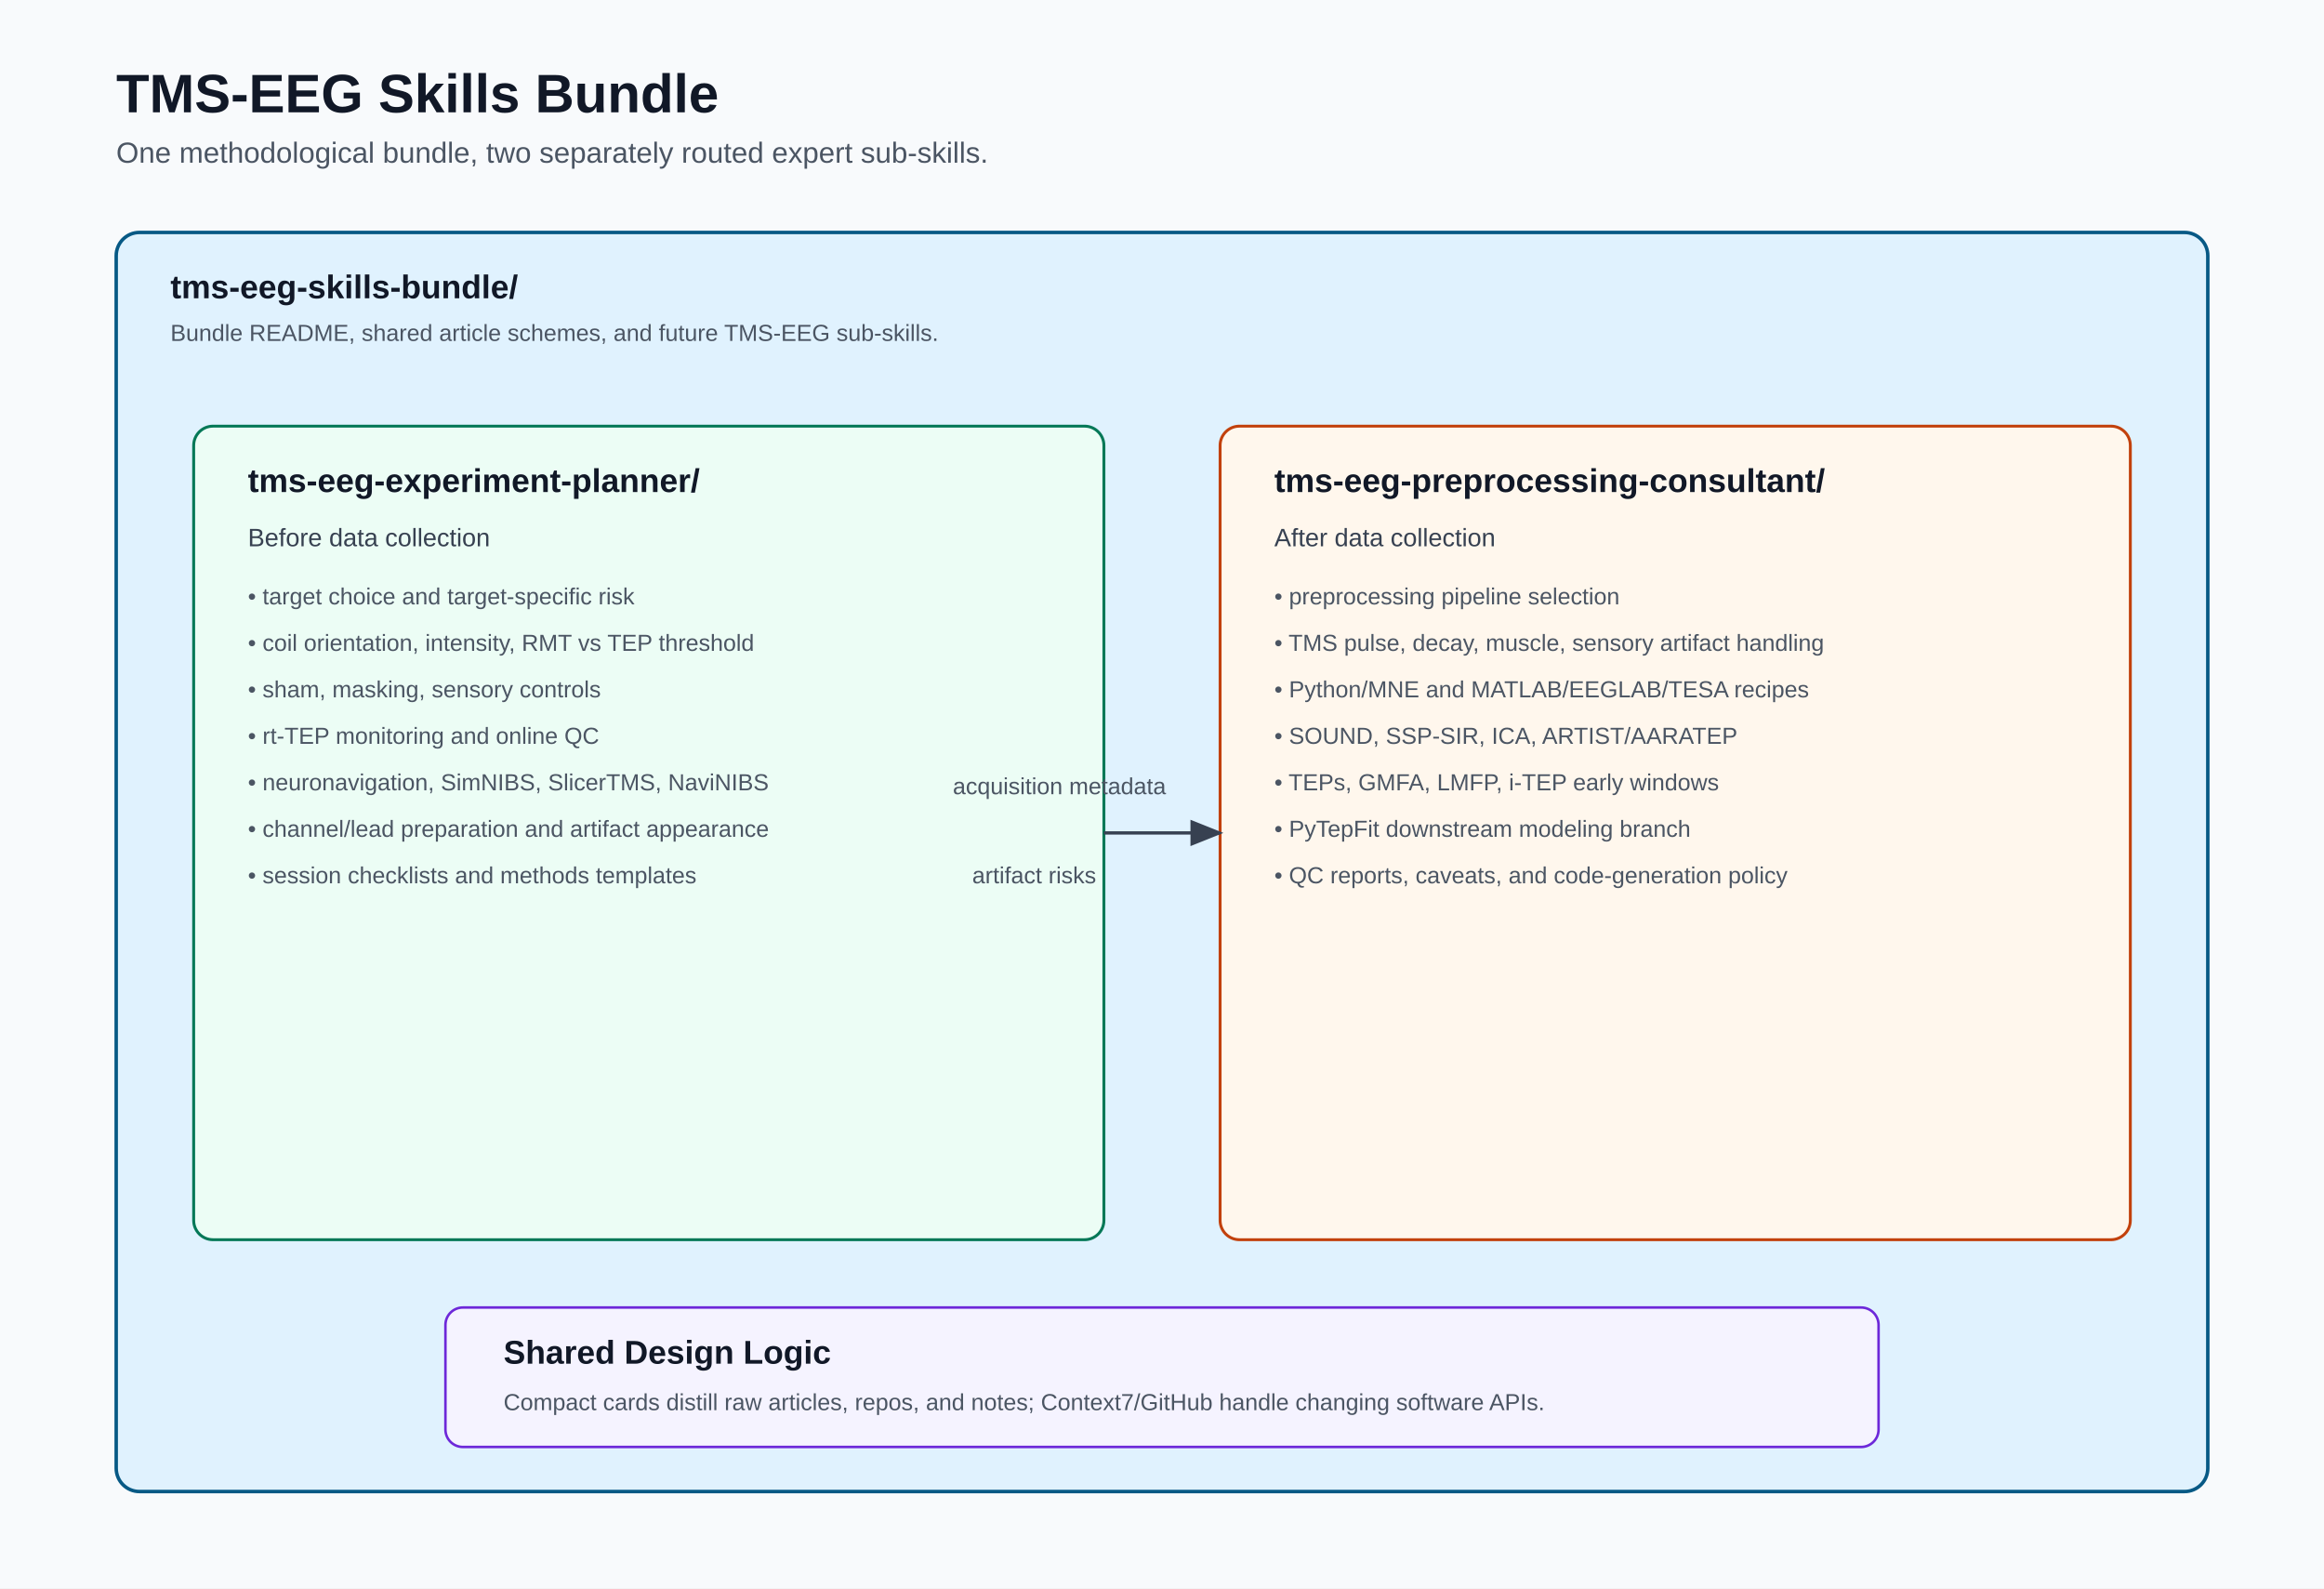
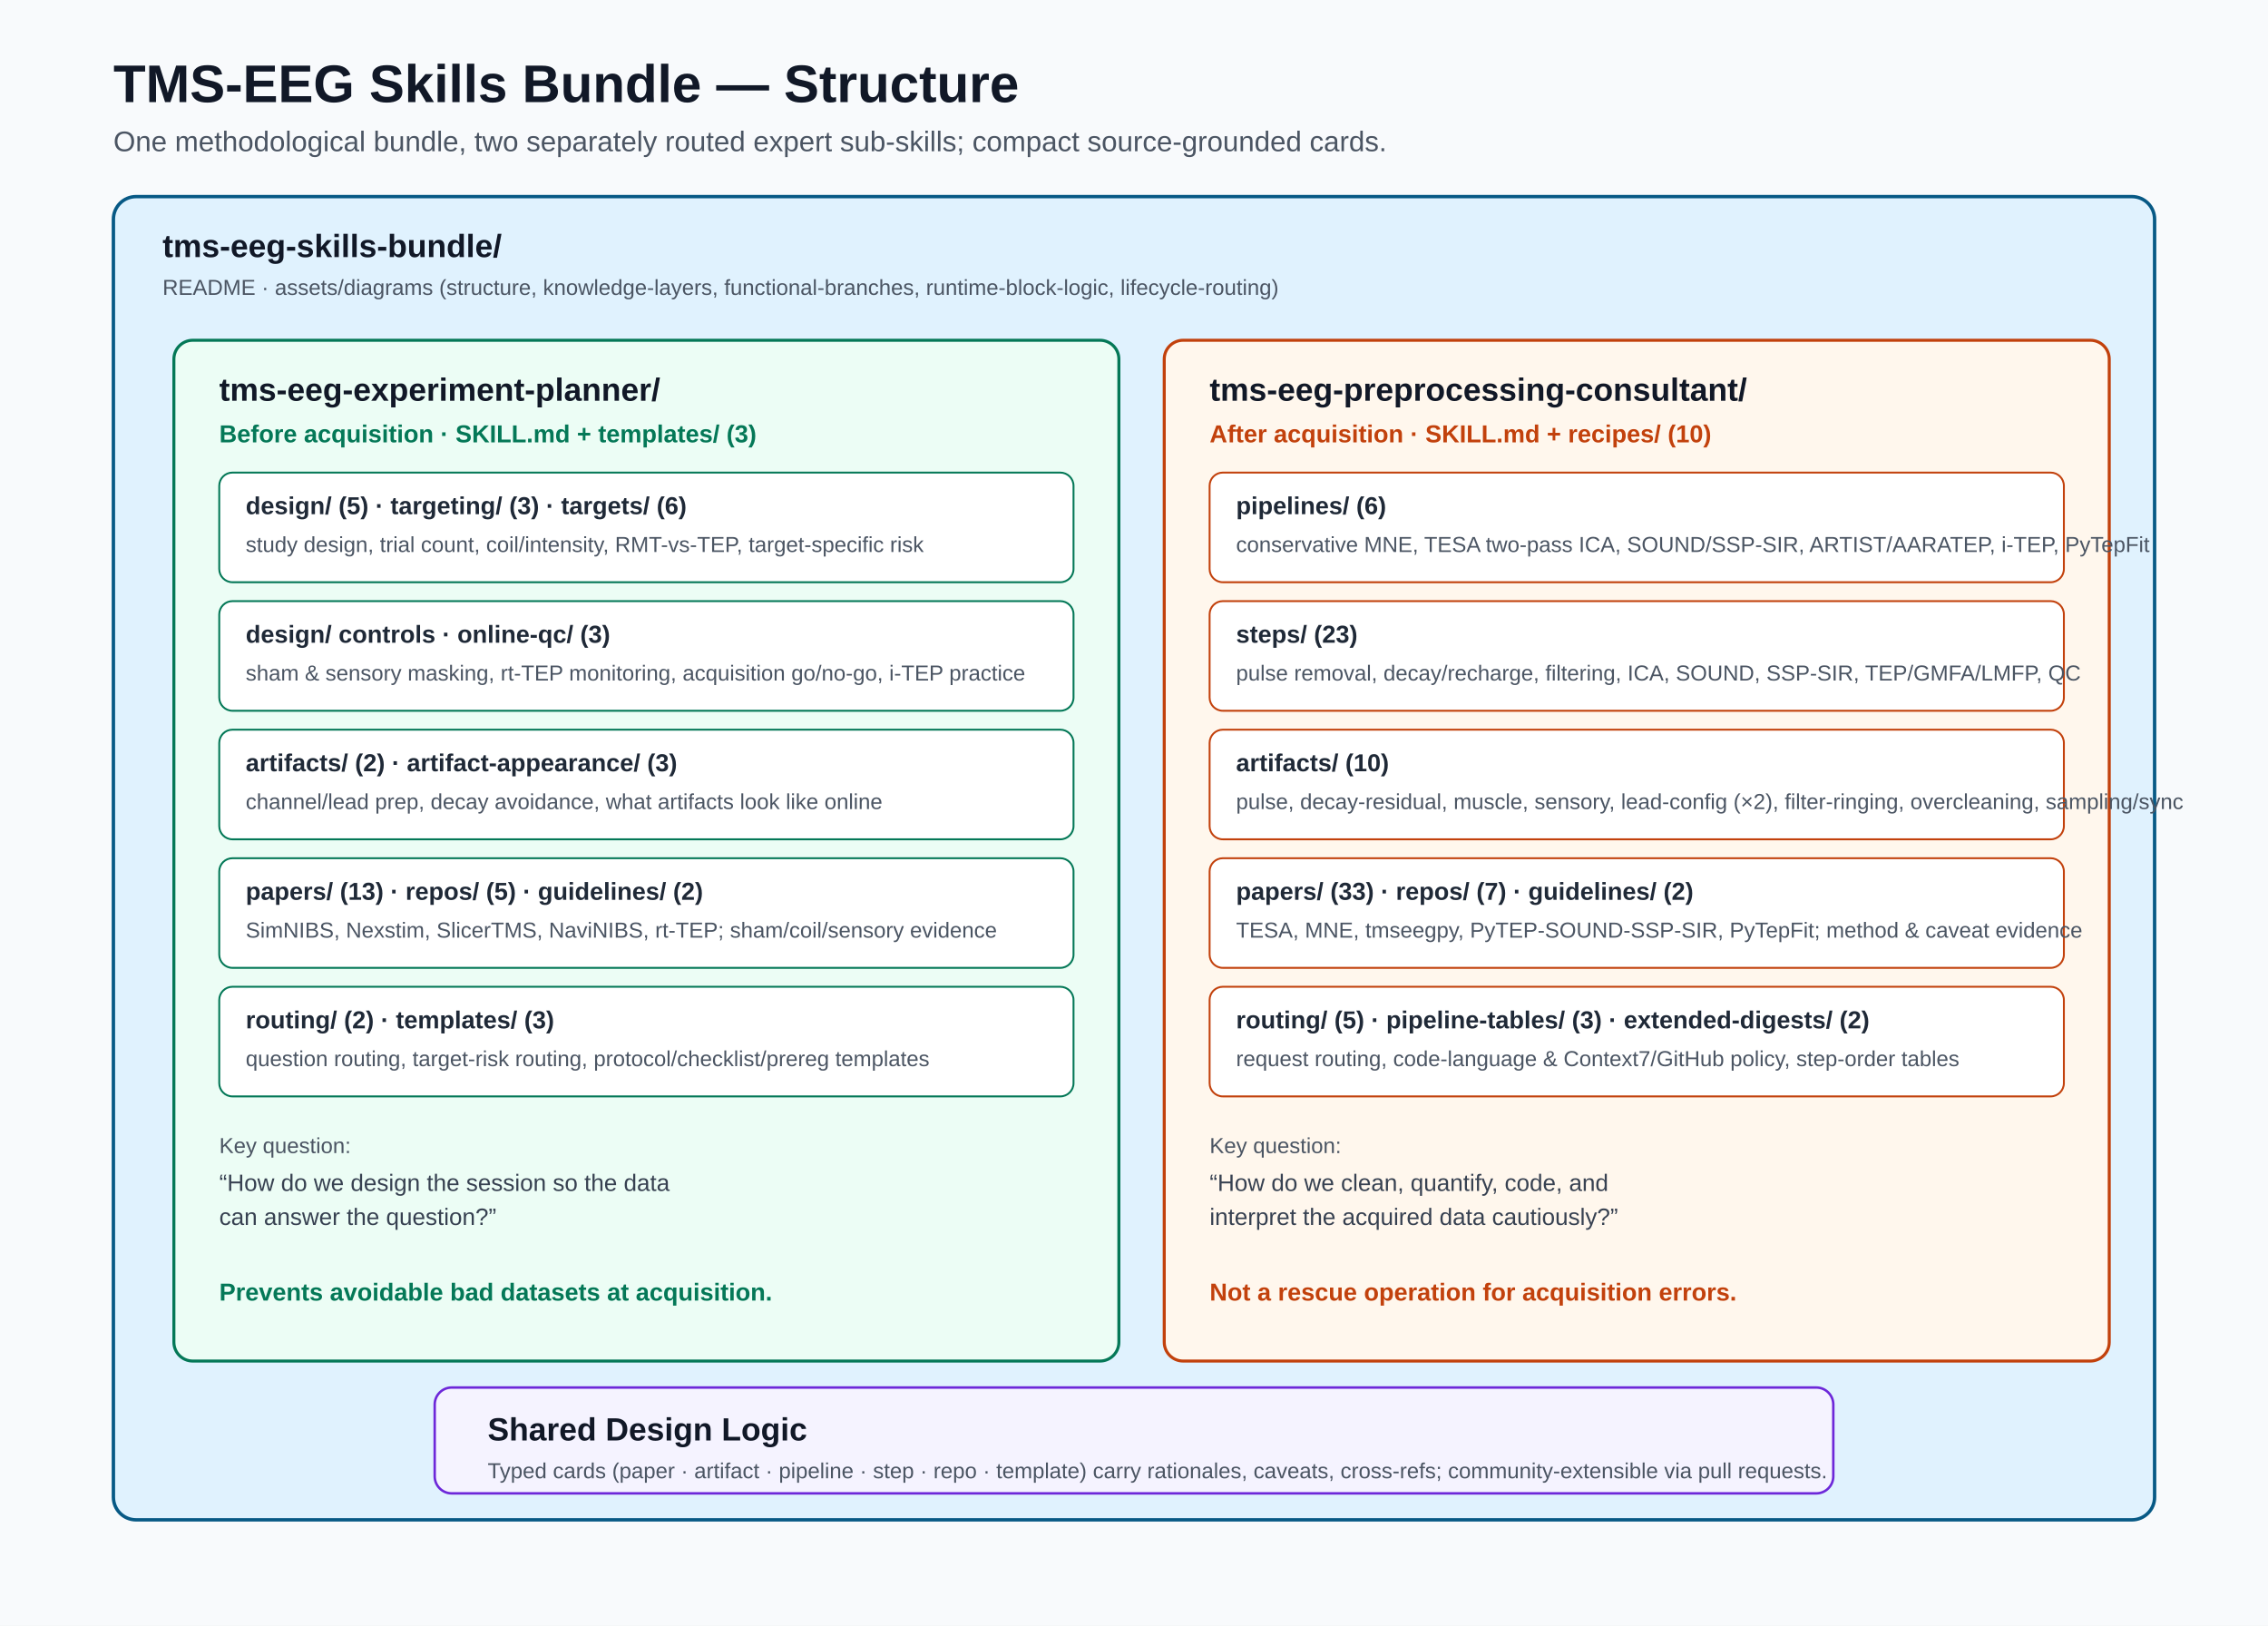
- <svg xmlns="http://www.w3.org/2000/svg" width="1200" height="820" viewBox="0 0 1200 820" role="img" aria-labelledby="title desc">
+ <svg xmlns="http://www.w3.org/2000/svg" width="1200" height="860" viewBox="0 0 1200 860" role="img" aria-labelledby="title desc">
  <defs>
    <style>
      .bg { fill: #f8fafc; }
      .title { font: 700 28px Arial, sans-serif; fill: #111827; }
      .subtitle { font: 400 15px Arial, sans-serif; fill: #4b5563; }
-       .box { fill: #ffffff; stroke: #1f2937; stroke-width: 1.4; rx: 10; }
-       .bundle { fill: #e0f2fe; stroke: #075985; stroke-width: 1.8; rx: 12; }
-       .planner { fill: #ecfdf5; stroke: #047857; stroke-width: 1.5; rx: 10; }
-       .prep { fill: #fff7ed; stroke: #c2410c; stroke-width: 1.5; rx: 10; }
-       .shared { fill: #f5f3ff; stroke: #6d28d9; stroke-width: 1.3; rx: 9; }
+       .bundle { fill: #e0f2fe; stroke: #075985; stroke-width: 1.8; }
+       .planner { fill: #ecfdf5; stroke: #047857; stroke-width: 1.6; }
+       .prep { fill: #fff7ed; stroke: #c2410c; stroke-width: 1.6; }
+       .shared { fill: #f5f3ff; stroke: #6d28d9; stroke-width: 1.3; }
+       .cat-p { fill: #ffffff; stroke: #047857; stroke-width: 1; }
+       .cat-c { fill: #ffffff; stroke: #c2410c; stroke-width: 1; }
      .label { font: 700 17px Arial, sans-serif; fill: #111827; }
-       .text { font: 400 13px Arial, sans-serif; fill: #374151; }
-       .small { font: 400 12px Arial, sans-serif; fill: #4b5563; }
-       .arrow { stroke: #374151; stroke-width: 1.7; fill: none; marker-end: url(#arrowhead); }
+       .sub { font: 700 13px Arial, sans-serif; fill: #1f2937; }
+       .text { font: 400 12.5px Arial, sans-serif; fill: #374151; }
+       .small { font: 400 11.5px Arial, sans-serif; fill: #4b5563; }
+       .badge { font: 700 11px Arial, sans-serif; fill: #ffffff; }
+       .stage-p { font: 700 13px Arial, sans-serif; fill: #047857; }
+       .stage-c { font: 700 13px Arial, sans-serif; fill: #c2410c; }
    </style>
-     <marker id="arrowhead" markerWidth="10" markerHeight="8" refX="9" refY="4" orient="auto">
-       <path d="M0,0 L10,4 L0,8 Z" fill="#374151" />
-     </marker>
  </defs>
-   <rect class="bg" x="0" y="0" width="1200" height="820" />
-   <text class="title" x="60" y="58">TMS-EEG Skills Bundle</text>
-   <text class="subtitle" x="60" y="84">One methodological bundle, two separately routed expert sub-skills.</text>
-   <rect class="bundle" x="60" y="120" width="1080" height="650" />
-   <text class="label" x="88" y="154">tms-eeg-skills-bundle/</text>
-   <text class="small" x="88" y="176">Bundle README, shared article schemes, and future TMS-EEG sub-skills.</text>
-   <rect class="planner" x="100" y="220" width="470" height="420" />
-   <text class="label" x="128" y="254">tms-eeg-experiment-planner/</text>
-   <text class="text" x="128" y="282">Before data collection</text>
-   <text class="small" x="128" y="312">• target choice and target-specific risk</text>
-   <text class="small" x="128" y="336">• coil orientation, intensity, RMT vs TEP threshold</text>
-   <text class="small" x="128" y="360">• sham, masking, sensory controls</text>
-   <text class="small" x="128" y="384">• rt-TEP monitoring and online QC</text>
-   <text class="small" x="128" y="408">• neuronavigation, SimNIBS, SlicerTMS, NaviNIBS</text>
-   <text class="small" x="128" y="432">• channel/lead preparation and artifact appearance</text>
-   <text class="small" x="128" y="456">• session checklists and methods templates</text>
-   <rect class="prep" x="630" y="220" width="470" height="420" />
-   <text class="label" x="658" y="254">tms-eeg-preprocessing-consultant/</text>
-   <text class="text" x="658" y="282">After data collection</text>
-   <text class="small" x="658" y="312">• preprocessing pipeline selection</text>
-   <text class="small" x="658" y="336">• TMS pulse, decay, muscle, sensory artifact handling</text>
-   <text class="small" x="658" y="360">• Python/MNE and MATLAB/EEGLAB/TESA recipes</text>
-   <text class="small" x="658" y="384">• SOUND, SSP-SIR, ICA, ARTIST/AARATEP</text>
-   <text class="small" x="658" y="408">• TEPs, GMFA, LMFP, i-TEP early windows</text>
-   <text class="small" x="658" y="432">• PyTepFit downstream modeling branch</text>
-   <text class="small" x="658" y="456">• QC reports, caveats, and code-generation policy</text>
-   <rect class="shared" x="230" y="675" width="740" height="72" />
-   <text class="label" x="260" y="704">Shared Design Logic</text>
-   <text class="small" x="260" y="728">Compact cards distill raw articles, repos, and notes; Context7/GitHub handle changing software APIs.</text>
-   <path class="arrow" d="M570 430 C595 430, 605 430, 630 430" />
-   <text class="small" x="492" y="410">acquisition metadata</text>
-   <text class="small" x="502" y="456">artifact risks</text>
+   <rect class="bg" x="0" y="0" width="1200" height="860" />
+   <text class="title" x="60" y="54">TMS-EEG Skills Bundle — Structure</text>
+   <text class="subtitle" x="60" y="80">One methodological bundle, two separately routed expert sub-skills; compact source-grounded cards.</text>
+   <rect class="bundle" x="60" y="104" width="1080" height="700" rx="12" />
+   <text class="label" x="86" y="136">tms-eeg-skills-bundle/</text>
+   <text class="small" x="86" y="156">README · assets/diagrams (structure, knowledge-layers, functional-branches, runtime-block-logic, lifecycle-routing)</text>
+   <rect class="planner" x="92" y="180" width="500" height="540" rx="10" />
+   <text class="label" x="116" y="212">tms-eeg-experiment-planner/</text>
+   <text class="stage-p" x="116" y="234">Before acquisition · SKILL.md + templates/ (3)</text>
+   <rect class="cat-p" x="116" y="250" width="452" height="58" rx="7" />
+   <text class="sub" x="130" y="272">design/ (5)  ·  targeting/ (3)  ·  targets/ (6)</text>
+   <text class="small" x="130" y="292">study design, trial count, coil/intensity, RMT-vs-TEP, target-specific risk</text>
+   <rect class="cat-p" x="116" y="318" width="452" height="58" rx="7" />
+   <text class="sub" x="130" y="340">design/ controls  ·  online-qc/ (3)</text>
+   <text class="small" x="130" y="360">sham &amp; sensory masking, rt-TEP monitoring, acquisition go/no-go, i-TEP practice</text>
+   <rect class="cat-p" x="116" y="386" width="452" height="58" rx="7" />
+   <text class="sub" x="130" y="408">artifacts/ (2)  ·  artifact-appearance/ (3)</text>
+   <text class="small" x="130" y="428">channel/lead prep, decay avoidance, what artifacts look like online</text>
+   <rect class="cat-p" x="116" y="454" width="452" height="58" rx="7" />
+   <text class="sub" x="130" y="476">papers/ (13)  ·  repos/ (5)  ·  guidelines/ (2)</text>
+   <text class="small" x="130" y="496">SimNIBS, Nexstim, SlicerTMS, NaviNIBS, rt-TEP; sham/coil/sensory evidence</text>
+   <rect class="cat-p" x="116" y="522" width="452" height="58" rx="7" />
+   <text class="sub" x="130" y="544">routing/ (2)  ·  templates/ (3)</text>
+   <text class="small" x="130" y="564">question routing, target-risk routing, protocol/checklist/prereg templates</text>
+   <text class="small" x="116" y="610">Key question:</text>
+   <text class="text" x="116" y="630">“How do we design the session so the data</text>
+   <text class="text" x="116" y="648">can answer the question?”</text>
+   <text class="stage-p" x="116" y="688">Prevents avoidable bad datasets at acquisition.</text>
+   <rect class="prep" x="616" y="180" width="500" height="540" rx="10" />
+   <text class="label" x="640" y="212">tms-eeg-preprocessing-consultant/</text>
+   <text class="stage-c" x="640" y="234">After acquisition · SKILL.md + recipes/ (10)</text>
+   <rect class="cat-c" x="640" y="250" width="452" height="58" rx="7" />
+   <text class="sub" x="654" y="272">pipelines/ (6)</text>
+   <text class="small" x="654" y="292">conservative MNE, TESA two-pass ICA, SOUND/SSP-SIR, ARTIST/AARATEP, i-TEP, PyTepFit</text>
+   <rect class="cat-c" x="640" y="318" width="452" height="58" rx="7" />
+   <text class="sub" x="654" y="340">steps/ (23)</text>
+   <text class="small" x="654" y="360">pulse removal, decay/recharge, filtering, ICA, SOUND, SSP-SIR, TEP/GMFA/LMFP, QC</text>
+   <rect class="cat-c" x="640" y="386" width="452" height="58" rx="7" />
+   <text class="sub" x="654" y="408">artifacts/ (10)</text>
+   <text class="small" x="654" y="428">pulse, decay-residual, muscle, sensory, lead-config (×2), filter-ringing, overcleaning, sampling/sync</text>
+   <rect class="cat-c" x="640" y="454" width="452" height="58" rx="7" />
+   <text class="sub" x="654" y="476">papers/ (33)  ·  repos/ (7)  ·  guidelines/ (2)</text>
+   <text class="small" x="654" y="496">TESA, MNE, tmseegpy, PyTEP-SOUND-SSP-SIR, PyTepFit; method &amp; caveat evidence</text>
+   <rect class="cat-c" x="640" y="522" width="452" height="58" rx="7" />
+   <text class="sub" x="654" y="544">routing/ (5)  ·  pipeline-tables/ (3)  ·  extended-digests/ (2)</text>
+   <text class="small" x="654" y="564">request routing, code-language &amp; Context7/GitHub policy, step-order tables</text>
+   <text class="small" x="640" y="610">Key question:</text>
+   <text class="text" x="640" y="630">“How do we clean, quantify, code, and</text>
+   <text class="text" x="640" y="648">interpret the acquired data cautiously?”</text>
+   <text class="stage-c" x="640" y="688">Not a rescue operation for acquisition errors.</text>
+   <rect class="shared" x="230" y="734" width="740" height="56" rx="9" />
+   <text class="label" x="258" y="762">Shared Design Logic</text>
+   <text class="small" x="258" y="782">Typed cards (paper · artifact · pipeline · step · repo · template) carry rationales, caveats, cross-refs; community-extensible via pull requests.</text>
</svg>
